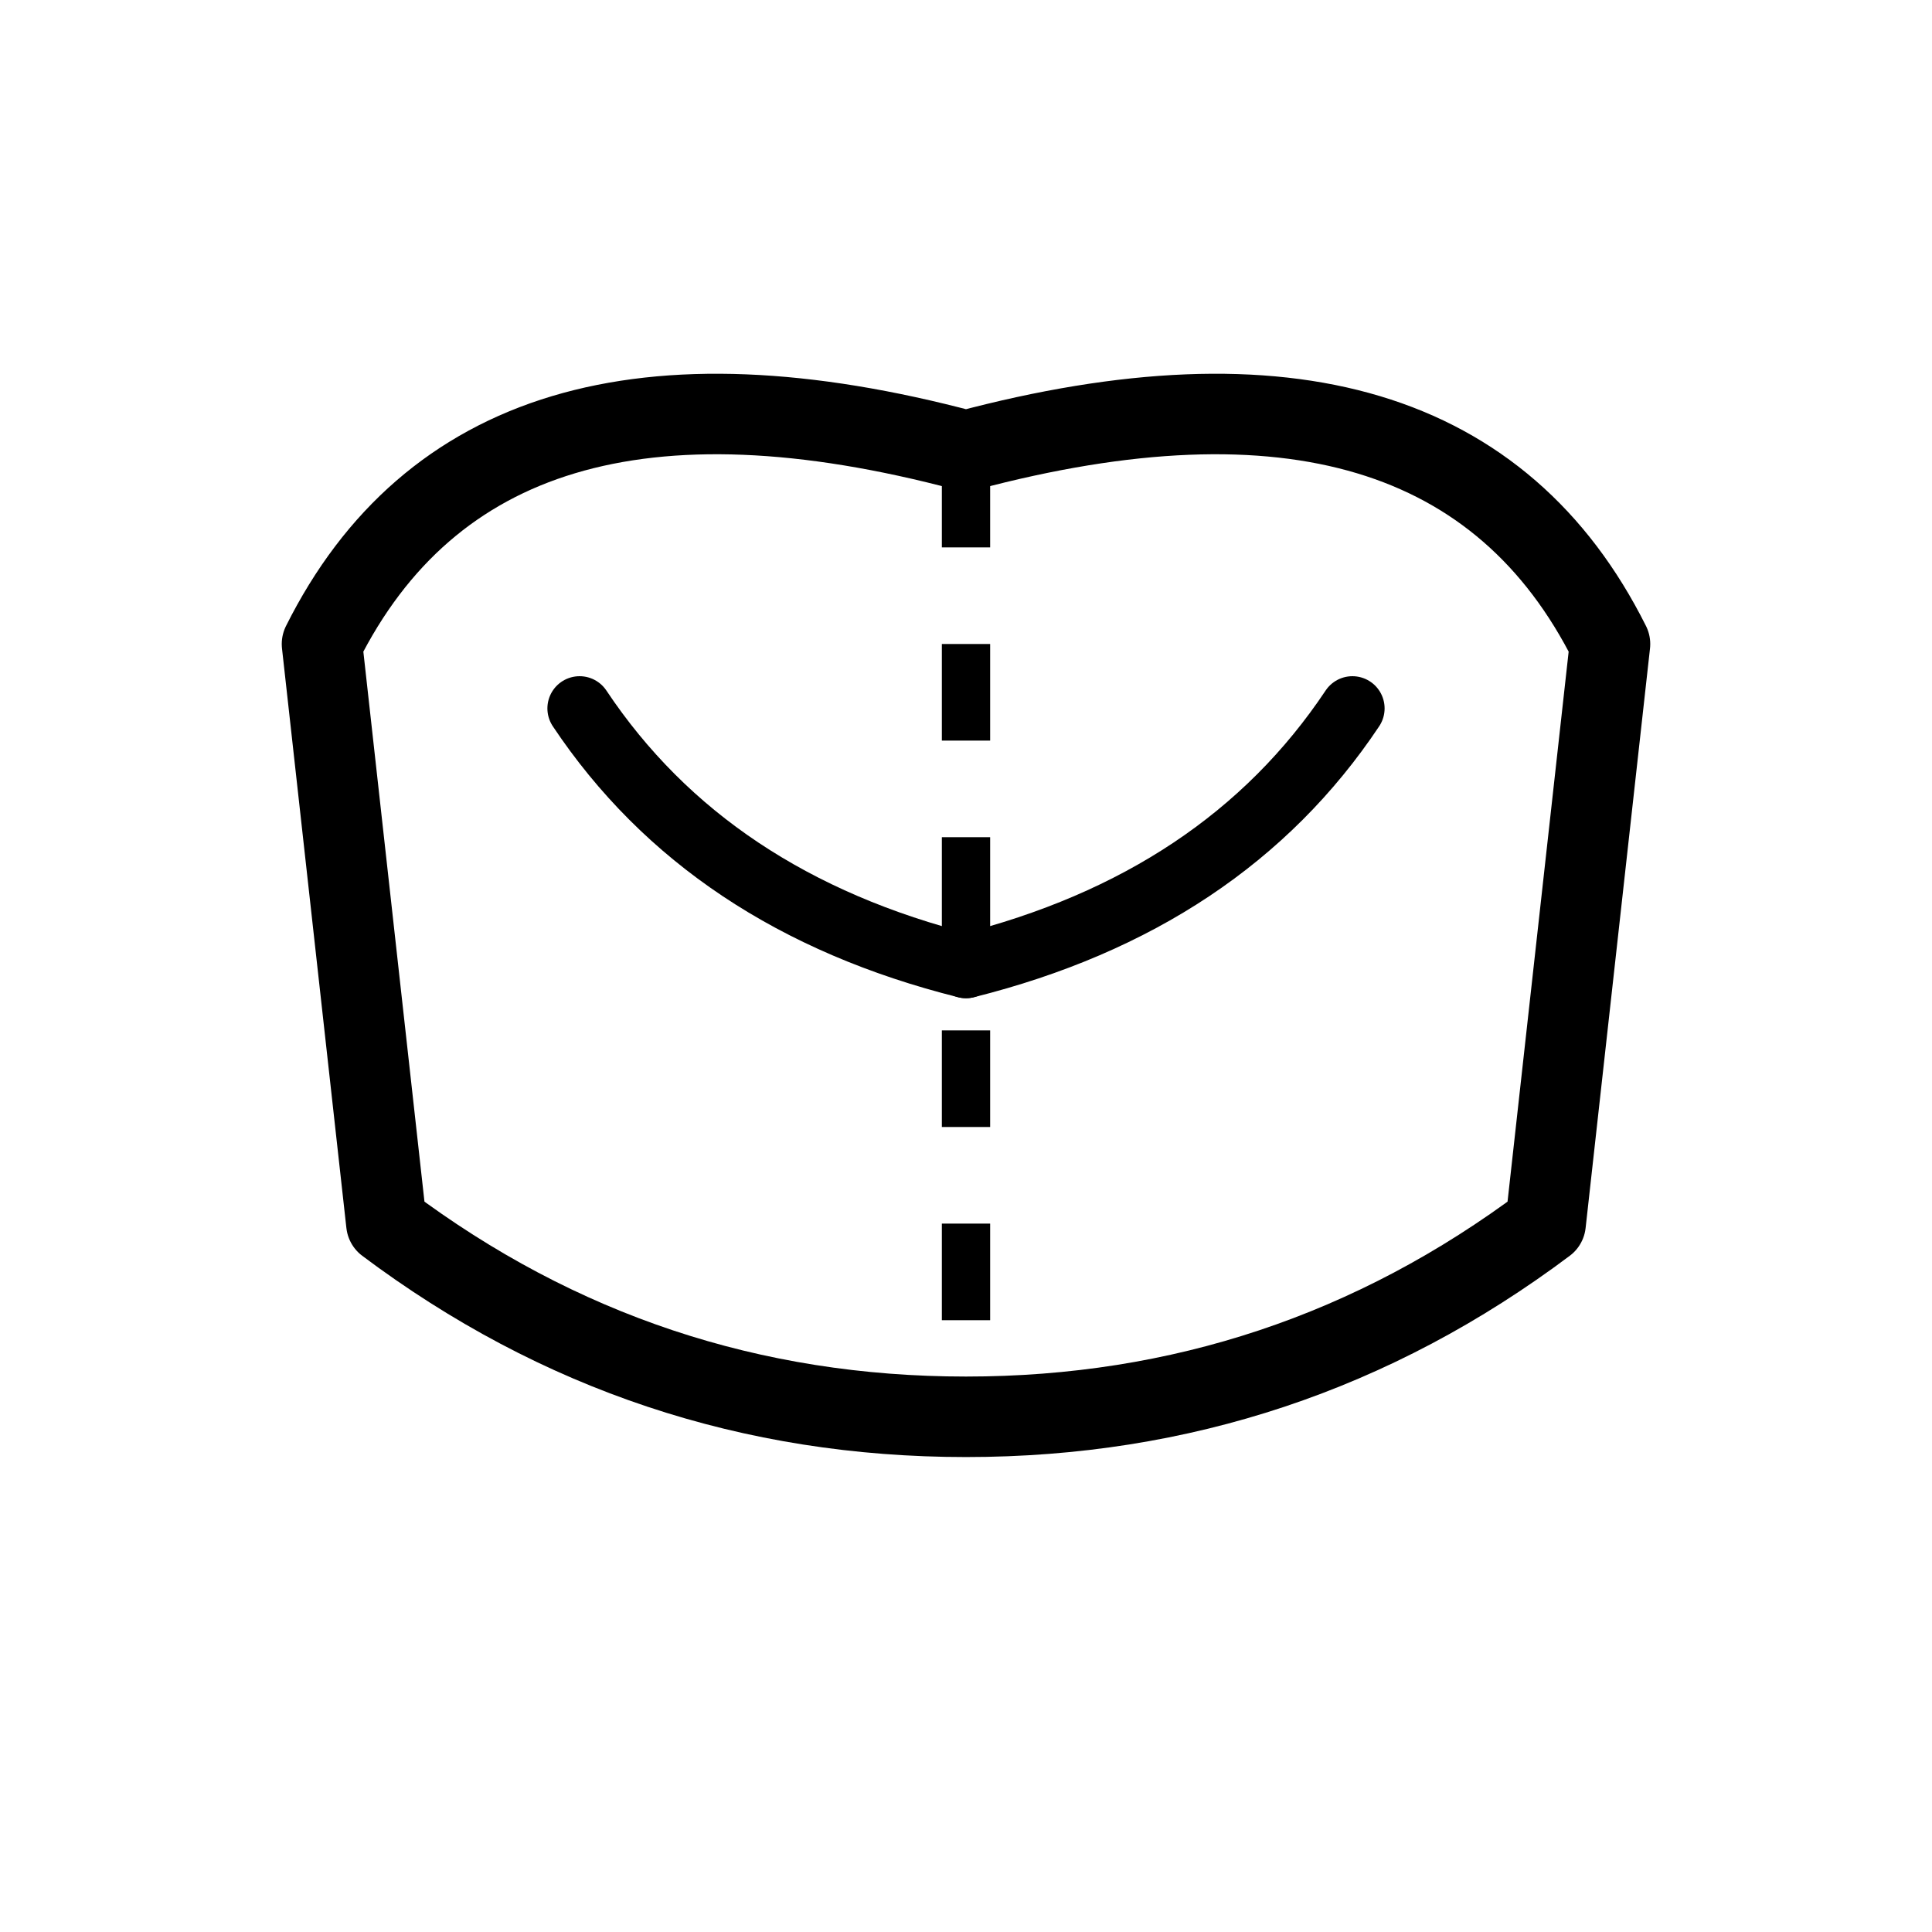
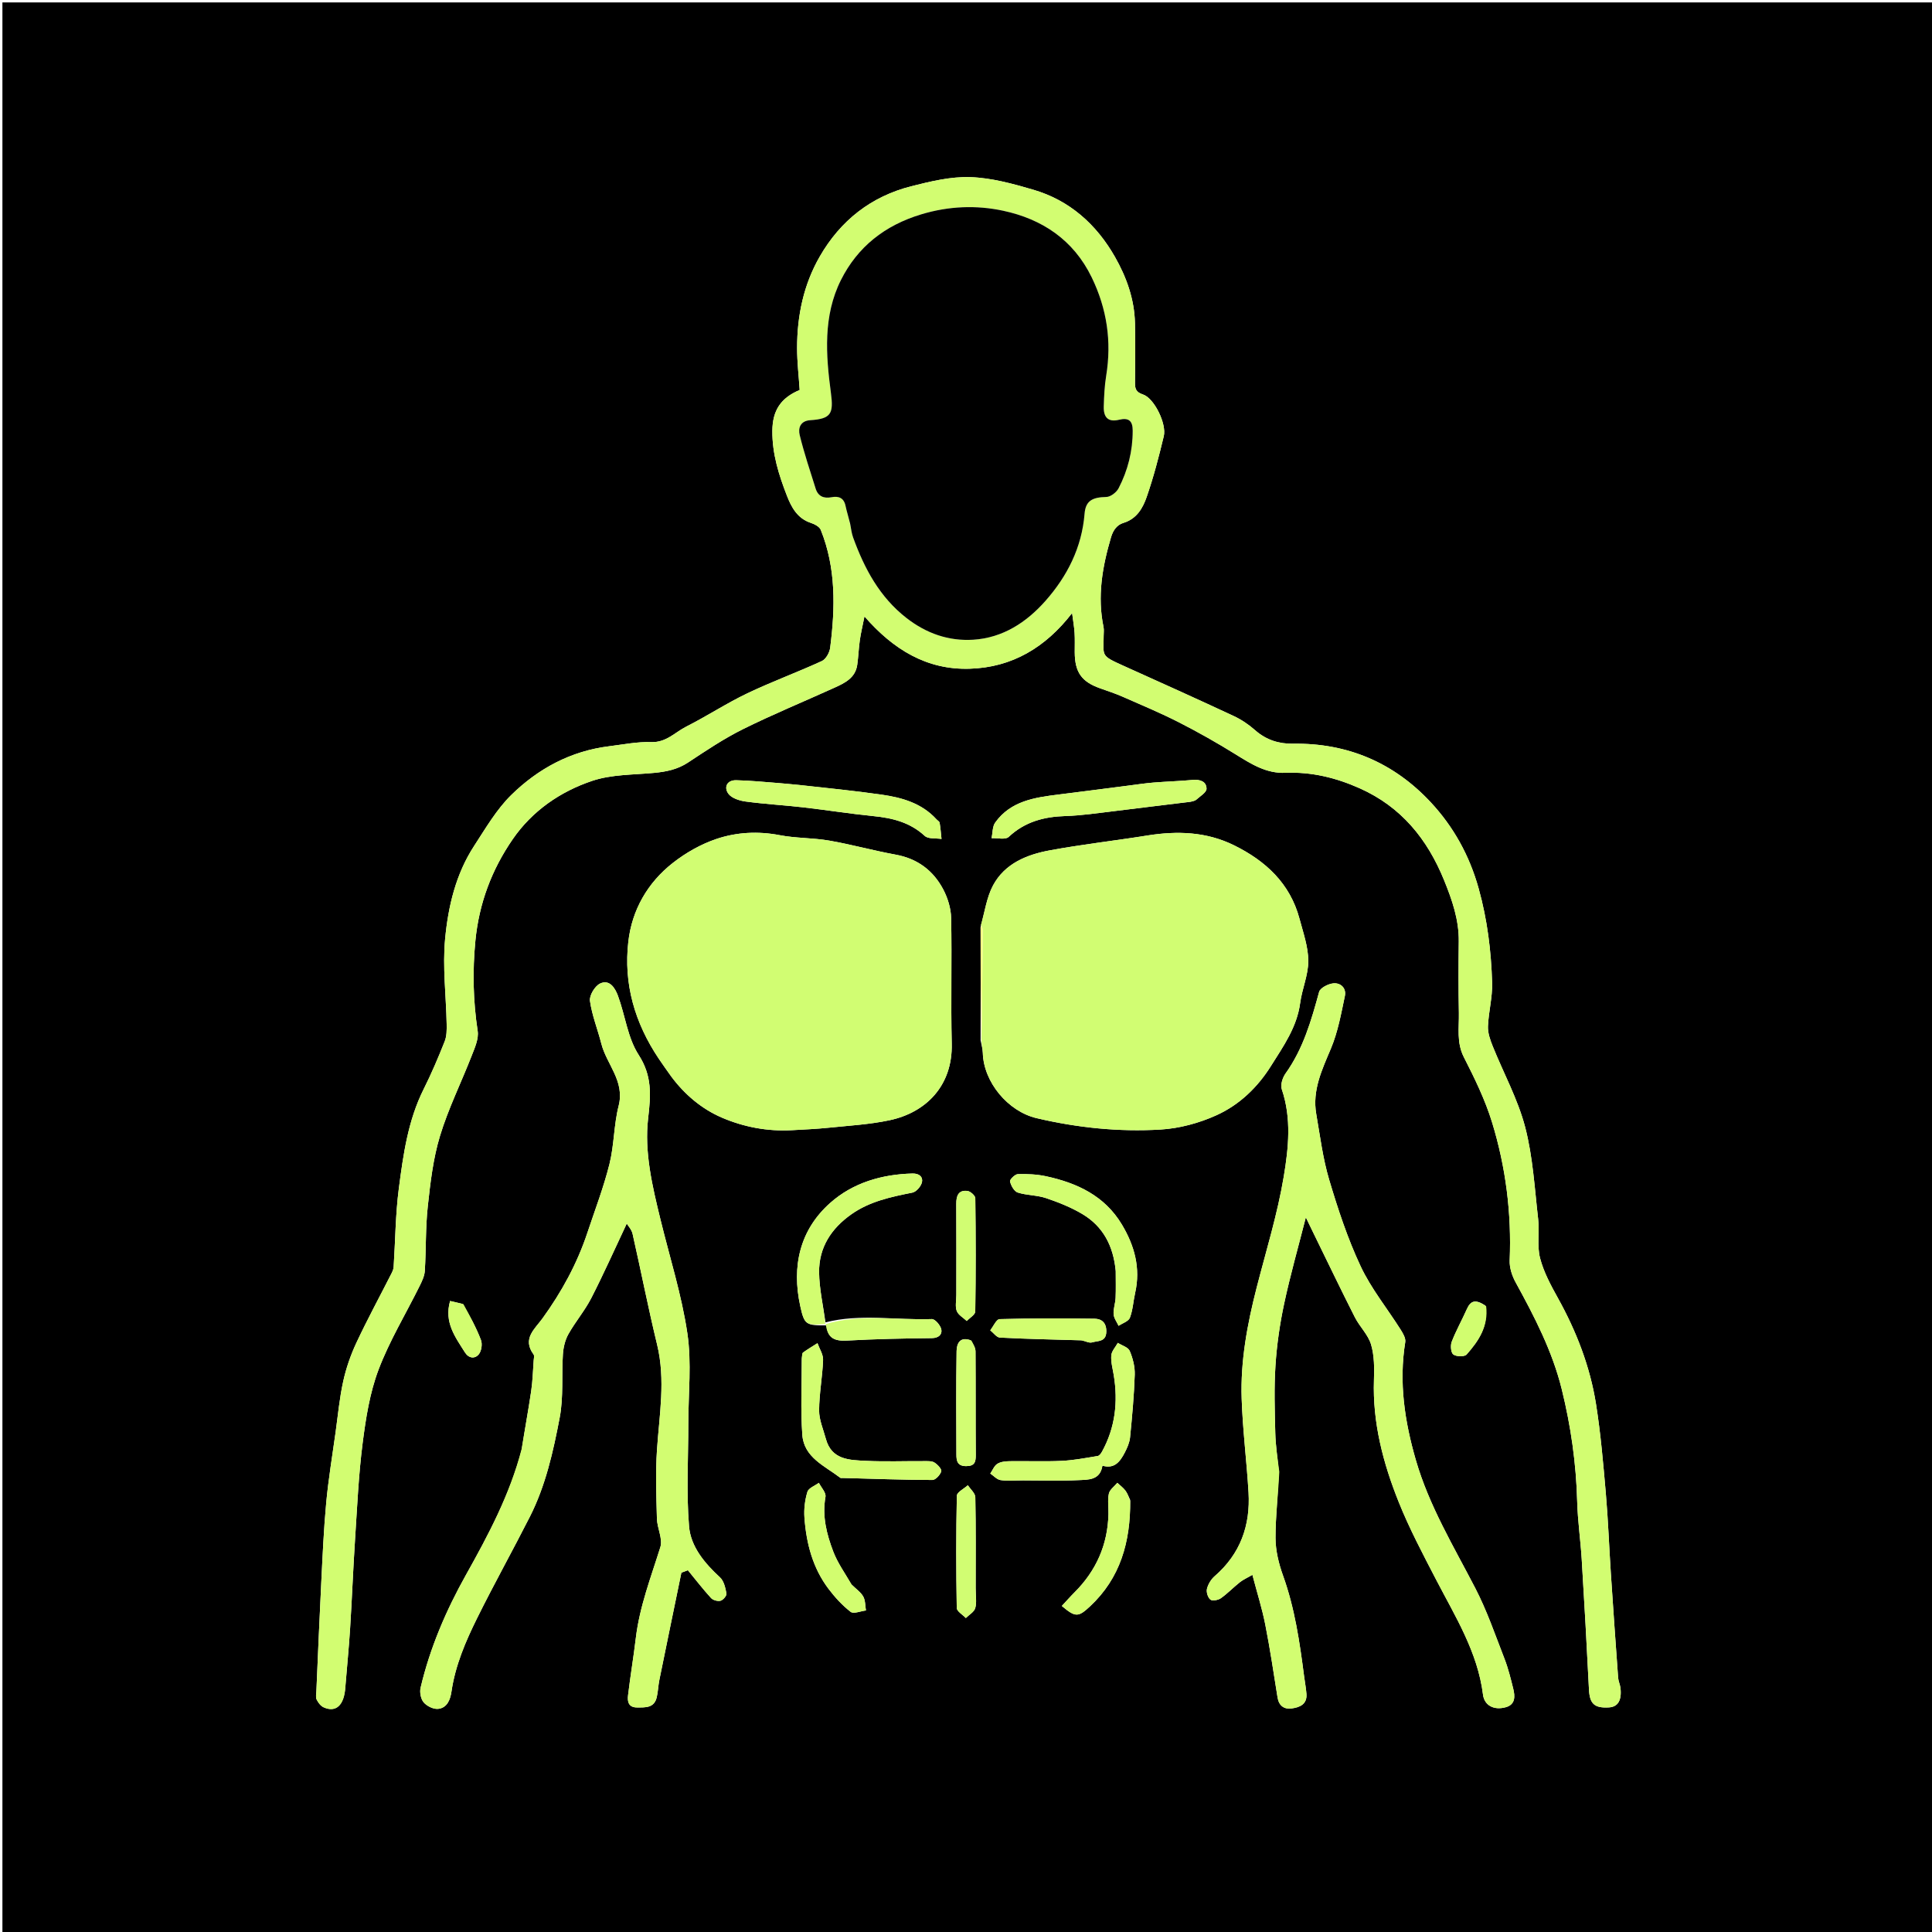
- <svg xmlns="http://www.w3.org/2000/svg" viewBox="0 0 60 60" width="60" height="60">
-   <path d="M10 20 Q15 10 30 14 Q45 10 50 20 L48 38 Q40 44 30 44 Q20 44 12 38 Z" fill="none" stroke="currentColor" stroke-width="2.5" stroke-linecap="round" stroke-linejoin="round" />
-   <path d="M30 14 L30 44" fill="none" stroke="currentColor" stroke-width="1.5" stroke-dasharray="3,3" />
-   <path d="M18 22 Q22 28 30 30" fill="none" stroke="currentColor" stroke-width="2" stroke-linecap="round" />
-   <path d="M42 22 Q38 28 30 30" fill="none" stroke="currentColor" stroke-width="2" stroke-linecap="round" />
+ <svg xmlns="http://www.w3.org/2000/svg" version="1.1" id="Layer_1" x="0px" y="0px" width="100%" viewBox="0 0 800 800" enable-background="new 0 0 800 800" xml:space="preserve">
+   <path fill="#000000" opacity="1" stroke="none" d=" M457,801   C304.667,801 152.833,801 1,801   C1,534.333 1,267.667 1,1   C267.667,1 534.333,1 801,1   C801,267.667 801,534.333 801,801   C686.5,801 572,801 457,801  M342.262,548.814   C342.66,554.172 345.707,555.378 350.71,555.101   C362.411,554.453 374.14,554.212 385.861,554.087   C388.727,554.056 390.191,552.524 389.779,550.487   C389.438,548.796 387.182,546.155 385.856,546.203   C371.093,546.736 356.139,543.881 341.816,547.569   C340.88,540.662 339.246,533.762 339.173,526.846   C339.065,516.604 344.138,508.731 352.526,502.814   C360.173,497.421 368.928,495.617 377.823,493.831   C379.437,493.506 381.438,491.164 381.783,489.456   C382.209,487.34 380.655,485.856 377.813,485.93   C365.104,486.26 353.162,489.768 343.8,498.078   C331.107,509.344 327.787,524.374 331.36,540.774   C333.072,548.633 333.787,548.851 342.262,548.814  M406.044,430.774   C406.363,432.516 406.914,434.251 406.962,436   C407.293,448.073 417.357,460.222 429.279,463.019   C446.151,466.976 463.31,468.748 480.526,467.725   C488.4,467.257 496.578,465.041 503.776,461.767   C513.148,457.504 520.655,450.364 526.274,441.409   C531.419,433.209 537.026,425.364 538.366,415.341   C539.152,409.465 541.759,403.696 541.735,397.886   C541.71,392.066 539.633,386.201 538.101,380.45   C534.193,365.79 524.062,356.467 510.977,350.014   C499.572,344.389 487.48,343.975 475.106,345.959   C461.626,348.12 448.036,349.645 434.621,352.127   C425.132,353.883 416.044,357.585 411.203,366.621   C408.553,371.569 407.783,377.525 406.015,383.95   C406.066,399.28 406.118,414.609 406.044,430.774  M143,698.333   C143.667,690.325 144.464,682.325 144.971,674.307   C145.752,661.963 146.223,649.599 147.03,637.257   C147.898,623.98 148.48,610.652 150.169,597.472   C151.482,587.225 153.122,576.724 156.75,567.144   C161.278,555.186 168.031,544.073 173.734,532.551   C174.717,530.565 175.774,528.39 175.907,526.246   C176.459,517.335 176.173,508.348 177.138,499.491   C178.206,489.695 179.35,479.721 182.196,470.351   C185.645,458.993 191.01,448.226 195.33,437.118   C196.598,433.858 198.285,430.137 197.796,426.929   C195.9,414.475 195.634,402.148 196.846,389.583   C198.346,374.05 203.633,360.061 212.346,347.44   C220.419,335.746 231.995,327.78 245.206,323.338   C253.223,320.643 262.25,320.854 270.85,320.035   C275.885,319.556 280.547,318.622 284.918,315.733   C292.323,310.838 299.756,305.845 307.682,301.911   C320.099,295.749 332.955,290.474 345.587,284.737   C349.859,282.797 354.189,280.708 354.963,275.301   C355.449,271.909 355.554,268.463 356.038,265.07   C356.458,262.117 357.17,259.205 357.956,255.253   C369.934,269.005 383.762,277.421 401.465,276.909   C419.065,276.4 432.913,268.121 443.937,253.863   C444.344,257.007 444.801,259.535 444.964,262.082   C445.133,264.738 445.014,267.412 445.027,270.079   C445.069,278.363 447.861,282.302 455.525,285.009   C458.707,286.132 461.922,287.198 465.006,288.553   C472.818,291.985 480.707,295.286 488.299,299.162   C496.305,303.249 504.153,307.7 511.789,312.444   C518.153,316.398 524.364,320.329 532.241,320.004   C543.025,319.558 553.128,322.008 562.985,326.397   C580.229,334.075 591.049,347.466 597.966,364.472   C601.271,372.596 604.156,380.849 604.043,389.849   C603.921,399.693 603.893,409.544 604.091,419.387   C604.215,425.545 603.058,431.69 606.167,437.783   C610.604,446.477 614.959,455.388 617.812,464.679   C623.512,483.241 625.94,502.374 625.125,521.888   C624.999,524.903 626.11,528.298 627.593,530.999   C635.374,545.176 642.794,559.465 646.703,575.31   C650.467,590.563 652.663,605.995 653.08,621.725   C653.293,629.741 654.473,637.726 654.963,645.741   C656.06,663.673 657.071,681.612 657.958,699.555   C658.25,705.452 660.142,707.371 666.252,707   C669.921,706.777 671.582,704.063 671.006,698.996   C670.842,697.558 670.14,696.172 670.035,694.737   C668.982,680.294 667.966,665.847 667.013,651.396   C666.288,640.397 665.895,629.37 664.942,618.391   C663.869,606.034 662.819,593.639 660.878,581.4   C658.409,565.833 652.75,551.272 645.077,537.459   C642.141,532.174 639.172,526.669 637.691,520.886   C636.391,515.812 637.536,510.165 636.923,504.849   C635.451,492.075 634.752,479.04 631.529,466.689   C628.518,455.152 622.584,444.389 618.103,433.219   C617.058,430.614 616.027,427.714 616.134,424.995   C616.371,418.967 618.034,412.947 617.857,406.96   C617.468,393.79 615.872,380.824 612.29,367.939   C608.479,354.228 601.848,342.316 592.456,332.227   C577.23,315.87 558.049,307.614 535.413,307.957   C529.599,308.045 524.3,306.418 519.748,302.389   C517.103,300.048 514.047,297.978 510.849,296.486   C495.743,289.437 480.541,282.59 465.338,275.748   C455.491,271.317 456.997,271.76 457,263.163   C457,261.996 457.183,260.789 456.951,259.67   C454.311,246.96 456.437,234.713 460.045,222.493   C460.95,219.431 462.58,217.312 465.184,216.521   C470.744,214.832 473.228,210.354 474.834,205.729   C477.683,197.525 479.868,189.068 481.898,180.613   C483.127,175.496 477.938,164.874 473.276,163.344   C470.255,162.353 469.958,160.848 469.977,158.354   C470.04,150.173 470.143,141.989 469.964,133.812   C469.747,123.887 466.44,114.697 461.612,106.257   C453.943,92.852 442.886,82.958 427.858,78.558   C419.367,76.072 410.556,73.647 401.815,73.35   C393.708,73.075 385.358,75.091 377.372,77.116   C360.706,81.341 348.039,91.309 339.464,106.192   C332.732,117.878 330.065,130.73 330.064,144.105   C330.063,149.977 330.762,155.849 331.127,161.483   C323.209,164.809 319.898,170.05 319.819,178.341   C319.727,187.911 322.485,196.619 325.827,205.221   C327.677,209.981 330.138,214.666 335.721,216.504   C337.282,217.018 339.324,218.073 339.858,219.398   C346.227,235.225 345.859,251.689 343.759,268.206   C343.505,270.203 342.01,272.946 340.342,273.713   C330.121,278.411 319.515,282.284 309.372,287.132   C300.758,291.249 292.717,296.55 284.185,300.859   C279.526,303.213 275.885,307.492 269.733,307.283   C263.926,307.086 258.06,308.289 252.236,309.008   C236.387,310.963 222.887,318.24 211.747,329.147   C205.603,335.164 201.101,342.957 196.335,350.26   C188.736,361.905 185.585,375.316 184.313,388.768   C183.214,400.383 184.721,412.239 184.951,423.992   C184.998,426.401 185.003,429.025 184.141,431.199   C181.487,437.895 178.655,444.547 175.433,450.986   C168.937,463.965 166.979,478.085 165.148,492.135   C163.747,502.882 163.704,513.805 162.997,524.646   C162.937,525.556 162.522,526.488 162.099,527.321   C157.254,536.862 152.139,546.275 147.601,555.958   C145.22,561.039 143.333,566.475 142.124,571.949   C140.586,578.912 139.932,586.073 138.95,593.156   C137.606,602.837 135.993,612.495 135.081,622.218   C134.052,633.192 133.585,644.223 133.031,655.237   C132.276,670.243 131.666,685.257 131.007,700.268   C130.956,701.432 130.647,702.779 131.108,703.723   C131.725,704.988 132.771,706.398 133.992,706.951   C139.069,709.247 142.523,706.206 143,698.333  M272.945,438.599   C274.613,440.992 276.221,443.431 277.961,445.771   C283.476,453.188 290.517,459.159 298.819,462.742   C307.912,466.666 317.79,468.553 327.894,467.992   C332.984,467.709 338.084,467.49 343.151,466.966   C351.583,466.094 360.126,465.623 368.383,463.863   C383.435,460.657 394.509,449.586 394.092,432.155   C393.677,414.834 394.203,397.491 393.85,380.167   C393.768,376.154 392.445,371.836 390.557,368.258   C386.421,360.42 379.861,355.522 370.842,353.882   C361.636,352.209 352.585,349.676 343.369,348.075   C336.607,346.901 329.594,347.122 322.865,345.828   C313.91,344.106 305.05,344.574 296.698,347.377   C290.255,349.539 283.965,353.115 278.597,357.325   C268.152,365.518 261.69,376.774 260.179,389.903   C258.179,407.274 262.732,423.415 272.945,438.599  M215.994,600.388   C211.112,618.877 202.213,635.592 192.953,652.118   C184.666,666.907 178.051,682.346 174.157,698.859   C173.713,700.741 174.249,703.536 175.456,704.942   C176.775,706.479 179.502,707.814 181.438,707.604   C185.17,707.198 186.464,703.754 186.944,700.453   C188.519,689.626 192.78,679.708 197.549,670.07   C204.547,655.928 212.25,642.137 219.393,628.064   C225.953,615.14 229.085,601.024 231.763,586.974   C233.385,578.464 232.514,569.499 233.089,560.759   C233.274,557.94 233.981,554.901 235.346,552.465   C238.223,547.328 242.144,542.754 244.824,537.532   C249.986,527.47 254.585,517.118 259.524,506.66   C260.09,507.619 261.537,509.136 261.935,510.891   C265.402,526.17 268.401,541.559 272.095,556.78   C275.64,571.386 273.022,585.793 272.041,600.328   C271.403,609.781 271.763,619.318 272.015,628.809   C272.121,632.789 274.517,637.187 273.439,640.635   C269.551,653.077 264.831,665.239 263.276,678.318   C262.335,686.231 260.998,694.096 260.061,702.009   C259.764,704.511 260.169,707.021 263.778,707.024   C267.283,707.027 270.887,707.276 271.938,702.807   C272.493,700.444 272.549,697.968 273.033,695.585   C276.037,680.79 279.099,666.008 282.141,651.221   C283.04,650.881 283.939,650.541 284.838,650.201   C288.01,654.066 291.07,658.032 294.434,661.721   C295.248,662.614 297.214,663.145 298.375,662.829   C299.435,662.541 300.968,660.725 300.808,659.855   C300.377,657.508 299.756,654.651 298.138,653.162   C291.764,647.294 286.017,640.437 285.323,632.055   C284.16,617.991 285.017,603.76 285.014,589.599   C285.011,577.086 286.439,564.359 284.625,552.114   C282.271,536.223 277.332,520.715 273.505,505.042   C270.126,491.201 266.733,477.086 268.389,462.959   C269.511,453.393 270.071,445.497 264.415,436.739   C259.862,429.688 258.88,420.391 255.854,412.261   C254.724,409.227 252.441,405.356 248.46,407.275   C246.315,408.309 243.98,412.206 244.294,414.453   C245.131,420.456 247.486,426.232 248.996,432.159   C251.187,440.765 258.793,447.626 256.168,457.899   C254.163,465.751 254.328,474.153 252.363,482.02   C249.957,491.649 246.37,500.987 243.231,510.43   C238.966,523.265 232.556,534.973 224.641,545.914   C221.452,550.323 216.145,554.335 220.939,560.842   C221.338,561.384 221.051,562.474 220.99,563.302   C220.677,567.554 220.568,571.838 219.949,576.046   C218.792,583.902 217.334,591.714 215.994,600.388  M529.509,609.017   C529.006,603.805 528.198,598.6 528.067,593.378   C527.833,584.043 527.539,574.667 528.148,565.365   C528.709,556.796 529.945,548.2 531.744,539.8   C534.273,527.989 537.595,516.348 540.718,504.085   C541.936,506.6 542.962,508.737 544.004,510.865   C549.655,522.401 555.21,533.987 561.019,545.443   C563.004,549.357 566.527,552.679 567.732,556.75   C569.1,561.37 569.09,566.541 568.922,571.447   C568.317,589.139 572.723,605.85 579.185,621.978   C583.589,632.967 589.173,643.511 594.638,654.042   C602.586,669.357 611.873,684.063 614.085,701.732   C614.641,706.174 618.596,708.312 623.553,706.911   C627.505,705.795 627.384,702.434 626.6,699.276   C625.56,695.087 624.531,690.854 622.972,686.845   C619.151,677.017 615.711,666.954 610.881,657.625   C601.908,640.293 591.768,623.539 586.282,604.617   C581.645,588.625 579.189,572.424 581.884,555.724   C582.14,554.133 580.937,552.098 579.962,550.553   C574.429,541.794 567.754,533.593 563.392,524.299   C558.008,512.829 553.993,500.627 550.369,488.449   C547.75,479.652 546.615,470.398 545.033,461.31   C543.321,451.474 547.39,442.997 551.091,434.209   C553.986,427.336 555.339,419.763 556.888,412.398   C557.558,409.208 555.16,406.849 552.04,407.19   C549.926,407.421 546.666,409.079 546.216,410.727   C542.972,422.585 539.633,434.294 532.322,444.5   C531.086,446.225 530.138,449.213 530.76,451.039   C534.851,463.055 533.548,475.372 531.576,487.195   C528.982,502.743 524.259,517.941 520.333,533.259   C516.469,548.332 513.625,563.594 514.146,579.177   C514.578,592.124 516.221,605.025 516.993,617.967   C517.811,631.658 513.6,643.448 502.978,652.656   C501.482,653.953 500.255,655.982 499.781,657.89   C499.443,659.249 500.144,661.5 501.195,662.364   C501.991,663.018 504.405,662.586 505.512,661.805   C508.313,659.827 510.715,657.294 513.416,655.158   C514.808,654.057 516.495,653.328 518.595,652.117   C520.57,659.633 522.618,666.093 523.922,672.699   C525.898,682.709 527.401,692.815 529.011,702.895   C529.56,706.333 531.731,707.837 534.815,707.433   C538.103,707.003 541.297,705.762 540.973,701.423   C540.792,698.997 540.322,696.594 540.009,694.177   C538.18,680.034 536.153,665.967 531.277,652.422   C529.496,647.473 528.177,642.051 528.163,636.841   C528.137,627.845 529.295,618.847 529.509,609.017  M493.108,332   C493.85,331.736 494.762,331.659 495.304,331.172   C496.902,329.735 499.606,328.128 499.597,326.601   C499.579,323.574 496.905,322.672 493.843,322.955   C488.439,323.455 483.004,323.608 477.594,324.048   C474.185,324.326 470.795,324.85 467.398,325.282   C457.722,326.516 448.051,327.791 438.371,328.991   C428.423,330.224 418.501,331.645 412.096,340.608   C410.907,342.271 411.063,344.896 410.599,347.077   C413.009,346.956 416.333,347.809 417.675,346.55   C424.412,340.226 432.33,338.18 441.246,337.899   C447.921,337.689 454.577,336.681 461.225,335.888   C471.568,334.654 481.897,333.302 493.108,332  M330.352,325.005   C327.747,324.755 325.146,324.461 322.537,324.264   C316.642,323.819 310.748,323.209 304.845,323.079   C301.03,322.995 299.672,325.964 301.573,328.629   C302.905,330.495 306.164,331.543 308.707,331.886   C316.642,332.956 324.659,333.396 332.618,334.307   C342.309,335.416 351.952,336.964 361.656,337.931   C369.568,338.719 376.813,340.512 382.921,346.131   C384.382,347.475 387.503,347.016 389.86,347.387   C389.62,345.154 389.456,342.907 389.084,340.696   C388.993,340.155 388.206,339.741 387.758,339.25   C381.713,332.628 373.632,330.282 365.236,329.073   C353.956,327.449 342.603,326.333 330.352,325.005  M423.799,613   C431.453,612.999 439.121,613.27 446.757,612.887   C450.708,612.689 455.554,612.952 456.489,606.909   C461.562,608.382 463.856,605.092 465.742,601.482   C466.773,599.508 467.728,597.304 467.943,595.128   C468.795,586.518 469.59,577.886 469.873,569.244   C469.98,565.956 469.087,562.435 467.791,559.385   C467.14,557.853 464.566,557.138 462.862,556.053   C461.909,557.789 460.296,559.474 460.158,561.272   C459.951,563.953 460.739,566.721 461.185,569.438   C463,580.502 461.803,591.104 456.349,601.043   C455.941,601.787 455.241,602.782 454.552,602.895   C449.579,603.707 444.591,604.679 439.576,604.915   C432.436,605.251 425.268,604.936 418.115,605.047   C416.376,605.074 414.387,605.26 412.989,606.134   C411.683,606.951 411.011,608.779 410.059,610.162   C411.463,611.108 412.776,612.634 414.292,612.872   C417.091,613.313 420.008,612.999 423.799,613  M332,562.721   C332.018,573.194 331.474,583.707 332.223,594.127   C332.899,603.521 341.516,606.998 347.934,611.914   C348.153,612.082 348.581,611.987 348.913,611.996   C361.297,612.33 373.682,612.774 386.068,612.829   C387.372,612.835 389.309,610.738 389.761,609.253   C390.032,608.363 388.216,606.403 386.919,605.601   C385.793,604.906 384.078,605.031 382.622,605.022   C374.638,604.976 366.64,605.292 358.674,604.911   C351.789,604.58 344.324,604.563 341.951,595.739   C340.909,591.863 339.166,587.955 339.179,584.066   C339.201,577.088 340.559,570.122 340.82,563.131   C340.906,560.846 339.32,558.498 338.499,556.179   C336.501,557.452 334.46,558.664 332.54,560.044   C332.135,560.335 332.173,561.242 332,562.721  M461.999,526.443   C461.996,530.107 462.108,533.776 461.947,537.432   C461.846,539.694 460.964,541.963 461.12,544.181   C461.236,545.828 462.455,547.397 463.183,549   C464.802,547.908 467.291,547.148 467.862,545.654   C469.103,542.408 469.269,538.767 470.045,535.325   C472.356,525.078 469.773,515.786 464.541,507.051   C457.432,495.18 446.031,489.842 433.157,487.067   C429.365,486.249 425.369,486.074 421.483,486.181   C420.298,486.214 418.058,488.429 418.235,489.204   C418.631,490.942 419.944,493.324 421.413,493.797   C425.189,495.011 429.414,494.853 433.163,496.12   C438.349,497.872 443.552,499.946 448.233,502.744   C456.709,507.812 461.007,515.787 461.999,526.443  M467.995,621.118   C467.346,619.808 466.869,618.368 466.002,617.224   C465.078,616.006 463.785,615.067 462.654,614.006   C461.436,615.49 459.523,616.822 459.159,618.491   C458.57,621.193 459.058,624.118 458.99,626.946   C458.682,639.637 453.909,650.398 444.947,659.354   C443.142,661.157 441.458,663.082 439.677,664.995   C445.316,669.769 446.499,669.69 451.368,665.141   C463.891,653.442 468.12,638.564 467.995,621.118  M352.453,655.968   C349.939,651.494 346.851,647.24 345.046,642.496   C342.299,635.283 340.371,627.812 341.811,619.802   C342.119,618.09 340.049,615.95 339.075,614.007   C337.427,615.231 334.811,616.162 334.331,617.741   C333.302,621.122 332.844,624.878 333.101,628.411   C333.875,639.055 336.514,649.24 343.081,657.916   C345.732,661.417 348.785,664.763 352.235,667.43   C353.465,668.381 356.406,667.116 358.567,666.863   C358.236,664.924 358.357,662.733 357.455,661.111   C356.446,659.296 354.51,657.996 352.453,655.968  M404.001,657.452   C404,644.963 404.121,632.471 403.857,619.987   C403.821,618.305 401.847,616.663 400.771,615.003   C399.181,616.454 396.243,617.876 396.21,619.361   C395.873,634.841 395.9,650.333 396.173,665.815   C396.198,667.23 398.625,668.603 399.936,669.996   C401.29,668.639 403.357,667.489 403.827,665.875   C404.499,663.572 404,660.929 404.001,657.452  M395.999,536.424   C396.001,538.588 395.445,540.966 396.171,542.85   C396.813,544.517 398.882,545.634 400.321,546.994   C401.545,545.687 403.814,544.397 403.835,543.07   C404.084,527.431 404.062,511.786 403.852,496.145   C403.838,495.083 401.829,493.293 400.59,493.142   C396.843,492.688 395.953,495.201 395.972,498.495   C396.043,510.809 396,523.125 395.999,536.424  M401.827,554.973   C397.438,553.309 396.153,556.429 396.104,559.48   C395.873,573.756 395.978,588.038 396.024,602.318   C396.032,604.892 396.413,607.079 400.026,607.089   C403.556,607.098 404.067,605.437 404.046,602.466   C403.944,588.186 404.041,573.906 403.94,559.627   C403.93,558.132 403.089,556.643 401.827,554.973  M448.069,555.003   C449.47,555.327 451.051,556.225 452.233,555.853   C454.56,555.119 457.995,555.766 458.099,551.446   C458.189,547.716 456.195,546.096 453.206,546.055   C440.105,545.873 426.995,545.859 413.9,546.222   C412.572,546.259 411.325,549.235 410.041,550.848   C411.371,551.898 412.657,553.794 414.038,553.866   C425.062,554.439 436.105,554.667 448.069,555.003  M615.073,540.604   C611.01,537.959 609.004,538.439 607.363,542.138   C605.36,546.654 602.907,550.983 601.132,555.58   C600.536,557.123 600.774,560.108 601.795,560.867   C603.032,561.786 606.428,561.858 607.287,560.883   C612.203,555.31 616.419,549.224 615.073,540.604  M191.477,539.924   C189.823,539.528 188.169,539.133 186.379,538.705   C183.833,547.598 188.556,553.685 192.512,559.988   C194.084,562.492 196.608,562.761 198.235,560.809   C199.362,559.458 199.798,556.567 199.16,554.889   C197.231,549.811 194.629,544.988 191.477,539.924  z" />
+   <path fill="#D2FD71" opacity="1" stroke="none" d=" M143,698.79   C142.523,706.206 139.069,709.247 133.992,706.951   C132.771,706.398 131.725,704.988 131.108,703.723   C130.647,702.779 130.956,701.432 131.007,700.268   C131.666,685.257 132.276,670.243 133.031,655.237   C133.585,644.223 134.052,633.192 135.081,622.218   C135.993,612.495 137.606,602.837 138.95,593.156   C139.932,586.073 140.586,578.912 142.124,571.949   C143.333,566.475 145.22,561.039 147.601,555.958   C152.139,546.275 157.254,536.862 162.099,527.321   C162.522,526.488 162.937,525.556 162.997,524.646   C163.704,513.805 163.747,502.882 165.148,492.135   C166.979,478.085 168.937,463.965 175.433,450.986   C178.655,444.547 181.487,437.895 184.141,431.199   C185.003,429.025 184.998,426.401 184.951,423.992   C184.721,412.239 183.214,400.383 184.313,388.768   C185.585,375.316 188.736,361.905 196.335,350.26   C201.101,342.957 205.603,335.164 211.747,329.147   C222.887,318.24 236.387,310.963 252.236,309.008   C258.06,308.289 263.926,307.086 269.733,307.283   C275.885,307.492 279.526,303.213 284.185,300.859   C292.717,296.55 300.758,291.249 309.372,287.132   C319.515,282.284 330.121,278.411 340.342,273.713   C342.01,272.946 343.505,270.203 343.759,268.206   C345.859,251.689 346.227,235.225 339.858,219.398   C339.324,218.073 337.282,217.018 335.721,216.504   C330.138,214.666 327.677,209.981 325.827,205.221   C322.485,196.619 319.727,187.911 319.819,178.341   C319.898,170.05 323.209,164.809 331.127,161.483   C330.762,155.849 330.063,149.977 330.064,144.105   C330.065,130.73 332.732,117.878 339.464,106.192   C348.039,91.309 360.706,81.341 377.372,77.116   C385.358,75.091 393.708,73.075 401.815,73.35   C410.556,73.647 419.367,76.072 427.858,78.558   C442.886,82.958 453.943,92.852 461.612,106.257   C466.44,114.697 469.747,123.887 469.964,133.812   C470.143,141.989 470.04,150.173 469.977,158.354   C469.958,160.848 470.255,162.353 473.276,163.344   C477.938,164.874 483.127,175.496 481.898,180.613   C479.868,189.068 477.683,197.525 474.834,205.729   C473.228,210.354 470.744,214.832 465.184,216.521   C462.58,217.312 460.95,219.431 460.045,222.493   C456.437,234.713 454.311,246.96 456.951,259.67   C457.183,260.789 457,261.996 457,263.163   C456.997,271.76 455.491,271.317 465.338,275.748   C480.541,282.59 495.743,289.437 510.849,296.486   C514.047,297.978 517.103,300.048 519.748,302.389   C524.3,306.418 529.599,308.045 535.413,307.957   C558.049,307.614 577.23,315.87 592.456,332.227   C601.848,342.316 608.479,354.228 612.29,367.939   C615.872,380.824 617.468,393.79 617.857,406.96   C618.034,412.947 616.371,418.967 616.134,424.995   C616.027,427.714 617.058,430.614 618.103,433.219   C622.584,444.389 628.518,455.152 631.529,466.689   C634.752,479.04 635.451,492.075 636.923,504.849   C637.536,510.165 636.391,515.812 637.691,520.886   C639.172,526.669 642.141,532.174 645.077,537.459   C652.75,551.272 658.409,565.833 660.878,581.4   C662.819,593.639 663.869,606.034 664.942,618.391   C665.895,629.37 666.288,640.397 667.013,651.396   C667.966,665.847 668.982,680.294 670.035,694.737   C670.14,696.172 670.842,697.558 671.006,698.996   C671.582,704.063 669.921,706.777 666.252,707   C660.142,707.371 658.25,705.452 657.958,699.555   C657.071,681.612 656.06,663.673 654.963,645.741   C654.473,637.726 653.293,629.741 653.08,621.725   C652.663,605.995 650.467,590.563 646.703,575.31   C642.794,559.465 635.374,545.176 627.593,530.999   C626.11,528.298 624.999,524.903 625.125,521.888   C625.94,502.374 623.512,483.241 617.812,464.679   C614.959,455.388 610.604,446.477 606.167,437.783   C603.058,431.69 604.215,425.545 604.091,419.387   C603.893,409.544 603.921,399.693 604.043,389.849   C604.156,380.849 601.271,372.596 597.966,364.472   C591.049,347.466 580.229,334.075 562.985,326.397   C553.128,322.008 543.025,319.558 532.241,320.004   C524.364,320.329 518.153,316.398 511.789,312.444   C504.153,307.7 496.305,303.249 488.299,299.162   C480.707,295.286 472.818,291.985 465.006,288.553   C461.922,287.198 458.707,286.132 455.525,285.009   C447.861,282.302 445.069,278.363 445.027,270.079   C445.014,267.412 445.133,264.738 444.964,262.082   C444.801,259.535 444.344,257.007 443.937,253.863   C432.913,268.121 419.065,276.4 401.465,276.909   C383.762,277.421 369.934,269.005 357.956,255.253   C357.17,259.205 356.458,262.117 356.038,265.07   C355.554,268.463 355.449,271.909 354.963,275.301   C354.189,280.708 349.859,282.797 345.587,284.737   C332.955,290.474 320.099,295.749 307.682,301.911   C299.756,305.845 292.323,310.838 284.918,315.733   C280.547,318.622 275.885,319.556 270.85,320.035   C262.25,320.854 253.223,320.643 245.206,323.338   C231.995,327.78 220.419,335.746 212.346,347.44   C203.633,360.061 198.346,374.05 196.846,389.583   C195.634,402.148 195.9,414.475 197.796,426.929   C198.285,430.137 196.598,433.858 195.33,437.118   C191.01,448.226 185.645,458.993 182.196,470.351   C179.35,479.721 178.206,489.695 177.138,499.491   C176.173,508.348 176.459,517.335 175.907,526.246   C175.774,528.39 174.717,530.565 173.734,532.551   C168.031,544.073 161.278,555.186 156.75,567.144   C153.122,576.724 151.482,587.225 150.169,597.472   C148.48,610.652 147.898,623.98 147.03,637.257   C146.223,649.599 145.752,661.963 144.971,674.307   C144.464,682.325 143.667,690.325 143,698.79  M352.056,217.299   C352.44,219.036 352.637,220.842 353.238,222.501   C357.923,235.426 364.225,247.26 375.4,255.938   C383.562,262.277 392.79,265.524 402.987,264.892   C415.244,264.133 425.054,257.69 432.893,248.825   C441.923,238.614 447.965,226.729 449.095,212.751   C449.526,207.416 452.223,205.9 458.12,205.782   C459.872,205.747 462.31,203.869 463.182,202.187   C467.027,194.761 469.039,186.782 469.029,178.337   C469.025,174.324 467.458,172.829 463.365,173.816   C459.018,174.866 456.911,173.019 457.044,168.319   C457.164,164.066 457.367,159.775 458.048,155.585   C460.361,141.345 458.368,127.876 452.056,114.864   C444.504,99.297 431.49,90.702 415.366,87.26   C404.254,84.887 392.873,85.318 381.496,88.748   C366.353,93.312 355.08,102.236 348.194,115.995   C340.793,130.783 341.953,146.91 344.067,162.729   C345.205,171.246 344.163,173.436 335.528,173.994   C331.285,174.268 330.455,177.356 331.146,180.184   C332.969,187.65 335.437,194.963 337.737,202.309   C338.746,205.527 341.098,206.501 344.327,205.888   C347.274,205.328 349.421,206.142 350.118,209.459   C350.614,211.819 351.366,214.125 352.056,217.299  z" />
+   <path fill="#D1FD72" opacity="1" stroke="none" d=" M406.165,383.026   C407.783,377.525 408.553,371.569 411.203,366.621   C416.044,357.585 425.132,353.883 434.621,352.127   C448.036,349.645 461.626,348.12 475.106,345.959   C487.48,343.975 499.572,344.389 510.977,350.014   C524.062,356.467 534.193,365.79 538.101,380.45   C539.633,386.201 541.71,392.066 541.735,397.886   C541.759,403.696 539.152,409.465 538.366,415.341   C537.026,425.364 531.419,433.209 526.274,441.409   C520.655,450.364 513.148,457.504 503.776,461.767   C496.578,465.041 488.4,467.257 480.526,467.725   C463.31,468.748 446.151,466.976 429.279,463.019   C417.357,460.222 407.293,448.073 406.962,436   C406.914,434.251 406.363,432.516 406.335,430.019   C406.722,414.458 406.828,399.652 406.883,384.845   C406.886,384.24 406.415,383.633 406.165,383.026  z" />
+   <path fill="#D1FD72" opacity="1" stroke="none" d=" M272.708,438.305   C262.732,423.415 258.179,407.274 260.179,389.903   C261.69,376.774 268.152,365.518 278.597,357.325   C283.965,353.115 290.255,349.539 296.698,347.377   C305.05,344.574 313.91,344.106 322.865,345.828   C329.594,347.122 336.607,346.901 343.369,348.075   C352.585,349.676 361.636,352.209 370.842,353.882   C379.861,355.522 386.421,360.42 390.557,368.258   C392.445,371.836 393.768,376.154 393.85,380.167   C394.203,397.491 393.677,414.834 394.092,432.155   C394.509,449.586 383.435,460.657 368.383,463.863   C360.126,465.623 351.583,466.094 343.151,466.966   C338.084,467.49 332.984,467.709 327.894,467.992   C317.79,468.553 307.912,466.666 298.819,462.742   C290.517,459.159 283.476,453.188 277.961,445.771   C276.221,443.431 274.613,440.992 272.708,438.305  z" />
+   <path fill="#D2FD71" opacity="1" stroke="none" d=" M215.998,599.966   C217.334,591.714 218.792,583.902 219.949,576.046   C220.568,571.838 220.677,567.554 220.99,563.302   C221.051,562.474 221.338,561.384 220.939,560.842   C216.145,554.335 221.452,550.323 224.641,545.914   C232.556,534.973 238.966,523.265 243.231,510.43   C246.37,500.987 249.957,491.649 252.363,482.02   C254.328,474.153 254.163,465.751 256.168,457.899   C258.793,447.626 251.187,440.765 248.996,432.159   C247.486,426.232 245.131,420.456 244.294,414.453   C243.98,412.206 246.315,408.309 248.46,407.275   C252.441,405.356 254.724,409.227 255.854,412.261   C258.88,420.391 259.862,429.688 264.415,436.739   C270.071,445.497 269.511,453.393 268.389,462.959   C266.733,477.086 270.126,491.201 273.505,505.042   C277.332,520.715 282.271,536.223 284.625,552.114   C286.439,564.359 285.011,577.086 285.014,589.599   C285.017,603.76 284.16,617.991 285.323,632.055   C286.017,640.437 291.764,647.294 298.138,653.162   C299.756,654.651 300.377,657.508 300.808,659.855   C300.968,660.725 299.435,662.541 298.375,662.829   C297.214,663.145 295.248,662.614 294.434,661.721   C291.07,658.032 288.01,654.066 284.838,650.201   C283.939,650.541 283.04,650.881 282.141,651.221   C279.099,666.008 276.037,680.79 273.033,695.585   C272.549,697.968 272.493,700.444 271.938,702.807   C270.887,707.276 267.283,707.027 263.778,707.024   C260.169,707.021 259.764,704.511 260.061,702.009   C260.998,694.096 262.335,686.231 263.276,678.318   C264.831,665.239 269.551,653.077 273.439,640.635   C274.517,637.187 272.121,632.789 272.015,628.809   C271.763,619.318 271.403,609.781 272.041,600.328   C273.022,585.793 275.64,571.386 272.095,556.78   C268.401,541.559 265.402,526.17 261.935,510.891   C261.537,509.136 260.09,507.619 259.524,506.66   C254.585,517.118 249.986,527.47 244.824,537.532   C242.144,542.754 238.223,547.328 235.346,552.465   C233.981,554.901 233.274,557.94 233.089,560.759   C232.514,569.499 233.385,578.464 231.763,586.974   C229.085,601.024 225.953,615.14 219.393,628.064   C212.25,642.137 204.547,655.928 197.549,670.07   C192.78,679.708 188.519,689.626 186.944,700.453   C186.464,703.754 185.17,707.198 181.438,707.604   C179.502,707.814 176.775,706.479 175.456,704.942   C174.249,703.536 173.713,700.741 174.157,698.859   C178.051,682.346 184.666,666.907 192.953,652.118   C202.213,635.592 211.112,618.877 215.998,599.966  z" />
+   <path fill="#D2FD71" opacity="1" stroke="none" d=" M529.733,609.433   C529.295,618.847 528.137,627.845 528.163,636.841   C528.177,642.051 529.496,647.473 531.277,652.422   C536.153,665.967 538.18,680.034 540.009,694.177   C540.322,696.594 540.792,698.997 540.973,701.423   C541.297,705.762 538.103,707.003 534.815,707.433   C531.731,707.837 529.56,706.333 529.011,702.895   C527.401,692.815 525.898,682.709 523.922,672.699   C522.618,666.093 520.57,659.633 518.595,652.117   C516.495,653.328 514.808,654.057 513.416,655.158   C510.715,657.294 508.313,659.827 505.512,661.805   C504.405,662.586 501.991,663.018 501.195,662.364   C500.144,661.5 499.443,659.249 499.781,657.89   C500.255,655.982 501.482,653.953 502.978,652.656   C513.6,643.448 517.811,631.658 516.993,617.967   C516.221,605.025 514.578,592.124 514.146,579.177   C513.625,563.594 516.469,548.332 520.333,533.259   C524.259,517.941 528.982,502.743 531.576,487.195   C533.548,475.372 534.851,463.055 530.76,451.039   C530.138,449.213 531.086,446.225 532.322,444.5   C539.633,434.294 542.972,422.585 546.216,410.727   C546.666,409.079 549.926,407.421 552.04,407.19   C555.16,406.849 557.558,409.208 556.888,412.398   C555.339,419.763 553.986,427.336 551.091,434.209   C547.39,442.997 543.321,451.474 545.033,461.31   C546.615,470.398 547.75,479.652 550.369,488.449   C553.993,500.627 558.008,512.829 563.392,524.299   C567.754,533.593 574.429,541.794 579.962,550.553   C580.937,552.098 582.14,554.133 581.884,555.724   C579.189,572.424 581.645,588.625 586.282,604.617   C591.768,623.539 601.908,640.293 610.881,657.625   C615.711,666.954 619.151,677.017 622.972,686.845   C624.531,690.854 625.56,695.087 626.6,699.276   C627.384,702.434 627.505,705.795 623.553,706.911   C618.596,708.312 614.641,706.174 614.085,701.732   C611.873,684.063 602.586,669.357 594.638,654.042   C589.173,643.511 583.589,632.967 579.185,621.978   C572.723,605.85 568.317,589.139 568.922,571.447   C569.09,566.541 569.1,561.37 567.732,556.75   C566.527,552.679 563.004,549.357 561.019,545.443   C555.21,533.987 549.655,522.401 544.004,510.865   C542.962,508.737 541.936,506.6 540.718,504.085   C537.595,516.348 534.273,527.989 531.744,539.8   C529.945,548.2 528.709,556.796 528.148,565.365   C527.539,574.667 527.833,584.043 528.067,593.378   C528.198,598.6 529.006,603.805 529.733,609.433  z" />
+   <path fill="#D2FD70" opacity="1" stroke="none" d=" M492.67,332   C481.897,333.302 471.568,334.654 461.225,335.888   C454.577,336.681 447.921,337.689 441.246,337.899   C432.33,338.18 424.412,340.226 417.675,346.55   C416.333,347.809 413.009,346.956 410.599,347.077   C411.063,344.896 410.907,342.271 412.096,340.608   C418.501,331.645 428.423,330.224 438.371,328.991   C448.051,327.791 457.722,326.516 467.398,325.282   C470.795,324.85 474.185,324.326 477.594,324.048   C483.004,323.608 488.439,323.455 493.843,322.955   C496.905,322.672 499.579,323.574 499.597,326.601   C499.606,328.128 496.902,329.735 495.304,331.172   C494.762,331.659 493.85,331.736 492.67,332  z" />
+   <path fill="#D2FD71" opacity="1" stroke="none" d=" M330.816,325.002   C342.603,326.333 353.956,327.449 365.236,329.073   C373.632,330.282 381.713,332.628 387.758,339.25   C388.206,339.741 388.993,340.155 389.084,340.696   C389.456,342.907 389.62,345.154 389.86,347.387   C387.503,347.016 384.382,347.475 382.921,346.131   C376.813,340.512 369.568,338.719 361.656,337.931   C351.952,336.964 342.309,335.416 332.618,334.307   C324.659,333.396 316.642,332.956 308.707,331.886   C306.164,331.543 302.905,330.495 301.573,328.629   C299.672,325.964 301.03,322.995 304.845,323.079   C310.748,323.209 316.642,323.819 322.537,324.264   C325.146,324.461 327.747,324.755 330.816,325.002  z" />
+   <path fill="#D3FD70" opacity="1" stroke="none" d=" M423.338,612.999   C420.008,612.999 417.091,613.313 414.292,612.872   C412.776,612.634 411.463,611.108 410.059,610.162   C411.011,608.779 411.683,606.951 412.989,606.134   C414.387,605.26 416.376,605.074 418.115,605.047   C425.268,604.936 432.436,605.251 439.576,604.915   C444.591,604.679 449.579,603.707 454.552,602.895   C455.241,602.782 455.941,601.787 456.349,601.043   C461.803,591.104 463,580.502 461.185,569.438   C460.739,566.721 459.951,563.953 460.158,561.272   C460.296,559.474 461.909,557.789 462.862,556.053   C464.566,557.138 467.14,557.853 467.791,559.385   C469.087,562.435 469.98,565.956 469.873,569.244   C469.59,577.886 468.795,586.518 467.943,595.128   C467.728,597.304 466.773,599.508 465.742,601.482   C463.856,605.092 461.562,608.382 456.489,606.909   C455.554,612.952 450.708,612.689 446.757,612.887   C439.121,613.27 431.453,612.999 423.338,612.999  z" />
+   <path fill="#D2FD70" opacity="1" stroke="none" d=" M332.003,562.293   C332.173,561.242 332.135,560.335 332.54,560.044   C334.46,558.664 336.501,557.452 338.499,556.179   C339.32,558.498 340.906,560.846 340.82,563.131   C340.559,570.122 339.201,577.088 339.179,584.066   C339.166,587.955 340.909,591.863 341.951,595.739   C344.324,604.563 351.789,604.58 358.674,604.911   C366.64,605.292 374.638,604.976 382.622,605.022   C384.078,605.031 385.793,604.906 386.919,605.601   C388.216,606.403 390.032,608.363 389.761,609.253   C389.309,610.738 387.372,612.835 386.068,612.829   C373.682,612.774 361.297,612.33 348.913,611.996   C348.581,611.987 348.153,612.082 347.934,611.914   C341.516,606.998 332.899,603.521 332.223,594.127   C331.474,583.707 332.018,573.194 332.003,562.293  z" />
+   <path fill="#D2FD70" opacity="1" stroke="none" d=" M341.703,548.275   C333.787,548.851 333.072,548.633 331.36,540.774   C327.787,524.374 331.107,509.344 343.8,498.078   C353.162,489.768 365.104,486.26 377.813,485.93   C380.655,485.856 382.209,487.34 381.783,489.456   C381.438,491.164 379.437,493.506 377.823,493.831   C368.928,495.617 360.173,497.421 352.526,502.814   C344.138,508.731 339.065,516.604 339.173,526.846   C339.246,533.762 340.88,540.662 341.73,547.95   C341.644,548.33 341.703,548.275 341.703,548.275  z" />
+   <path fill="#D2FD70" opacity="1" stroke="none" d=" M461.999,526.005   C461.007,515.787 456.709,507.812 448.233,502.744   C443.552,499.946 438.349,497.872 433.163,496.12   C429.414,494.853 425.189,495.011 421.413,493.797   C419.944,493.324 418.631,490.942 418.235,489.204   C418.058,488.429 420.298,486.214 421.483,486.181   C425.369,486.074 429.365,486.249 433.157,487.067   C446.031,489.842 457.432,495.18 464.541,507.051   C469.773,515.786 472.356,525.078 470.045,535.325   C469.269,538.767 469.103,542.408 467.862,545.654   C467.291,547.148 464.802,547.908 463.183,549   C462.455,547.397 461.236,545.828 461.12,544.181   C460.964,541.963 461.846,539.694 461.947,537.432   C462.108,533.776 461.996,530.107 461.999,526.005  z" />
+   <path fill="#D3FD6F" opacity="1" stroke="none" d=" M467.997,621.559   C468.12,638.564 463.891,653.442 451.368,665.141   C446.499,669.69 445.316,669.769 439.677,664.995   C441.458,663.082 443.142,661.157 444.947,659.354   C453.909,650.398 458.682,639.637 458.99,626.946   C459.058,624.118 458.57,621.193 459.159,618.491   C459.523,616.822 461.436,615.49 462.654,614.006   C463.785,615.067 465.078,616.006 466.002,617.224   C466.869,618.368 467.346,619.808 467.997,621.559  z" />
+   <path fill="#D2FD6F" opacity="1" stroke="none" d=" M352.716,656.22   C354.51,657.996 356.446,659.296 357.455,661.111   C358.357,662.733 358.236,664.924 358.567,666.863   C356.406,667.116 353.465,668.381 352.235,667.43   C348.785,664.763 345.732,661.417 343.081,657.916   C336.514,649.24 333.875,639.055 333.101,628.411   C332.844,624.878 333.302,621.122 334.331,617.741   C334.811,616.162 337.427,615.231 339.075,614.007   C340.049,615.95 342.119,618.09 341.811,619.802   C340.371,627.812 342.299,635.283 345.046,642.496   C346.851,647.24 349.939,651.494 352.716,656.22  z" />
+   <path fill="#D1FD72" opacity="1" stroke="none" d=" M404.001,657.942   C404,660.929 404.499,663.572 403.827,665.875   C403.357,667.489 401.29,668.639 399.936,669.996   C398.625,668.603 396.198,667.23 396.173,665.815   C395.9,650.333 395.873,634.841 396.21,619.361   C396.243,617.876 399.181,616.454 400.771,615.003   C401.847,616.663 403.821,618.305 403.857,619.987   C404.121,632.471 404,644.963 404.001,657.942  z" />
+   <path fill="#D1FD72" opacity="1" stroke="none" d=" M395.999,535.932   C396,523.125 396.043,510.809 395.972,498.495   C395.953,495.201 396.843,492.688 400.59,493.142   C401.829,493.293 403.838,495.083 403.852,496.145   C404.062,511.786 404.084,527.431 403.835,543.07   C403.814,544.397 401.545,545.687 400.321,546.994   C398.882,545.634 396.813,544.517 396.171,542.85   C395.445,540.966 396.001,538.588 395.999,535.932  z" />
+   <path fill="#D2FD72" opacity="1" stroke="none" d=" M402.23,555.062   C403.089,556.643 403.93,558.132 403.94,559.627   C404.041,573.906 403.944,588.186 404.046,602.466   C404.067,605.437 403.556,607.098 400.026,607.089   C396.413,607.079 396.032,604.892 396.024,602.318   C395.978,588.038 395.873,573.756 396.104,559.48   C396.153,556.429 397.438,553.309 402.23,555.062  z" />
+   <path fill="#D2FD70" opacity="1" stroke="none" d=" M447.605,555.002   C436.105,554.667 425.062,554.439 414.038,553.866   C412.657,553.794 411.371,551.898 410.041,550.848   C411.325,549.235 412.572,546.259 413.9,546.222   C426.995,545.859 440.105,545.873 453.206,546.055   C456.195,546.096 458.189,547.716 458.099,551.446   C457.995,555.766 454.56,555.119 452.233,555.853   C451.051,556.225 449.47,555.327 447.605,555.002  z" />
+   <path fill="#D1FD72" opacity="1" stroke="none" d=" M341.614,548.357   C356.139,543.881 371.093,546.736 385.856,546.203   C387.182,546.155 389.438,548.796 389.779,550.487   C390.191,552.524 388.727,554.056 385.861,554.087   C374.14,554.212 362.411,554.453 350.71,555.101   C345.707,555.378 342.66,554.172 341.982,548.544   C341.703,548.275 341.644,548.33 341.614,548.357  z" />
+   <path fill="#D1FD6F" opacity="1" stroke="none" d=" M615.382,540.881   C616.419,549.224 612.203,555.31 607.287,560.883   C606.428,561.858 603.032,561.786 601.795,560.867   C600.774,560.108 600.536,557.123 601.132,555.58   C602.907,550.983 605.36,546.654 607.363,542.138   C609.004,538.439 611.01,537.959 615.382,540.881  z" />
+   <path fill="#D2FD6F" opacity="1" stroke="none" d=" M191.883,539.995   C194.629,544.988 197.231,549.811 199.16,554.889   C199.798,556.567 199.362,559.458 198.235,560.809   C196.608,562.761 194.084,562.492 192.512,559.988   C188.556,553.685 183.833,547.598 186.379,538.705   C188.169,539.133 189.823,539.528 191.883,539.995  z" />
+   <path fill="#FFFF7F" opacity="1" stroke="none" d=" M406.09,383.488   C406.415,383.633 406.886,384.24 406.883,384.845   C406.828,399.652 406.722,414.458 406.397,429.602   C406.118,414.609 406.066,399.28 406.09,383.488  z" />
+   <path fill="#000000" opacity="1" stroke="none" d=" M352.03,216.877   C351.366,214.125 350.614,211.819 350.118,209.459   C349.421,206.142 347.274,205.328 344.327,205.888   C341.098,206.501 338.746,205.527 337.737,202.309   C335.437,194.963 332.969,187.65 331.146,180.184   C330.455,177.356 331.285,174.268 335.528,173.994   C344.163,173.436 345.205,171.246 344.067,162.729   C341.953,146.91 340.793,130.783 348.194,115.995   C355.08,102.236 366.353,93.312 381.496,88.748   C392.873,85.318 404.254,84.887 415.366,87.26   C431.49,90.702 444.504,99.297 452.056,114.864   C458.368,127.876 460.361,141.345 458.048,155.585   C457.367,159.775 457.164,164.066 457.044,168.319   C456.911,173.019 459.018,174.866 463.365,173.816   C467.458,172.829 469.025,174.324 469.029,178.337   C469.039,186.782 467.027,194.761 463.182,202.187   C462.31,203.869 459.872,205.747 458.12,205.782   C452.223,205.9 449.526,207.416 449.095,212.751   C447.965,226.729 441.923,238.614 432.893,248.825   C425.054,257.69 415.244,264.133 402.987,264.892   C392.79,265.524 383.562,262.277 375.4,255.938   C364.225,247.26 357.923,235.426 353.238,222.501   C352.637,220.842 352.44,219.036 352.03,216.877  z" />
</svg>
